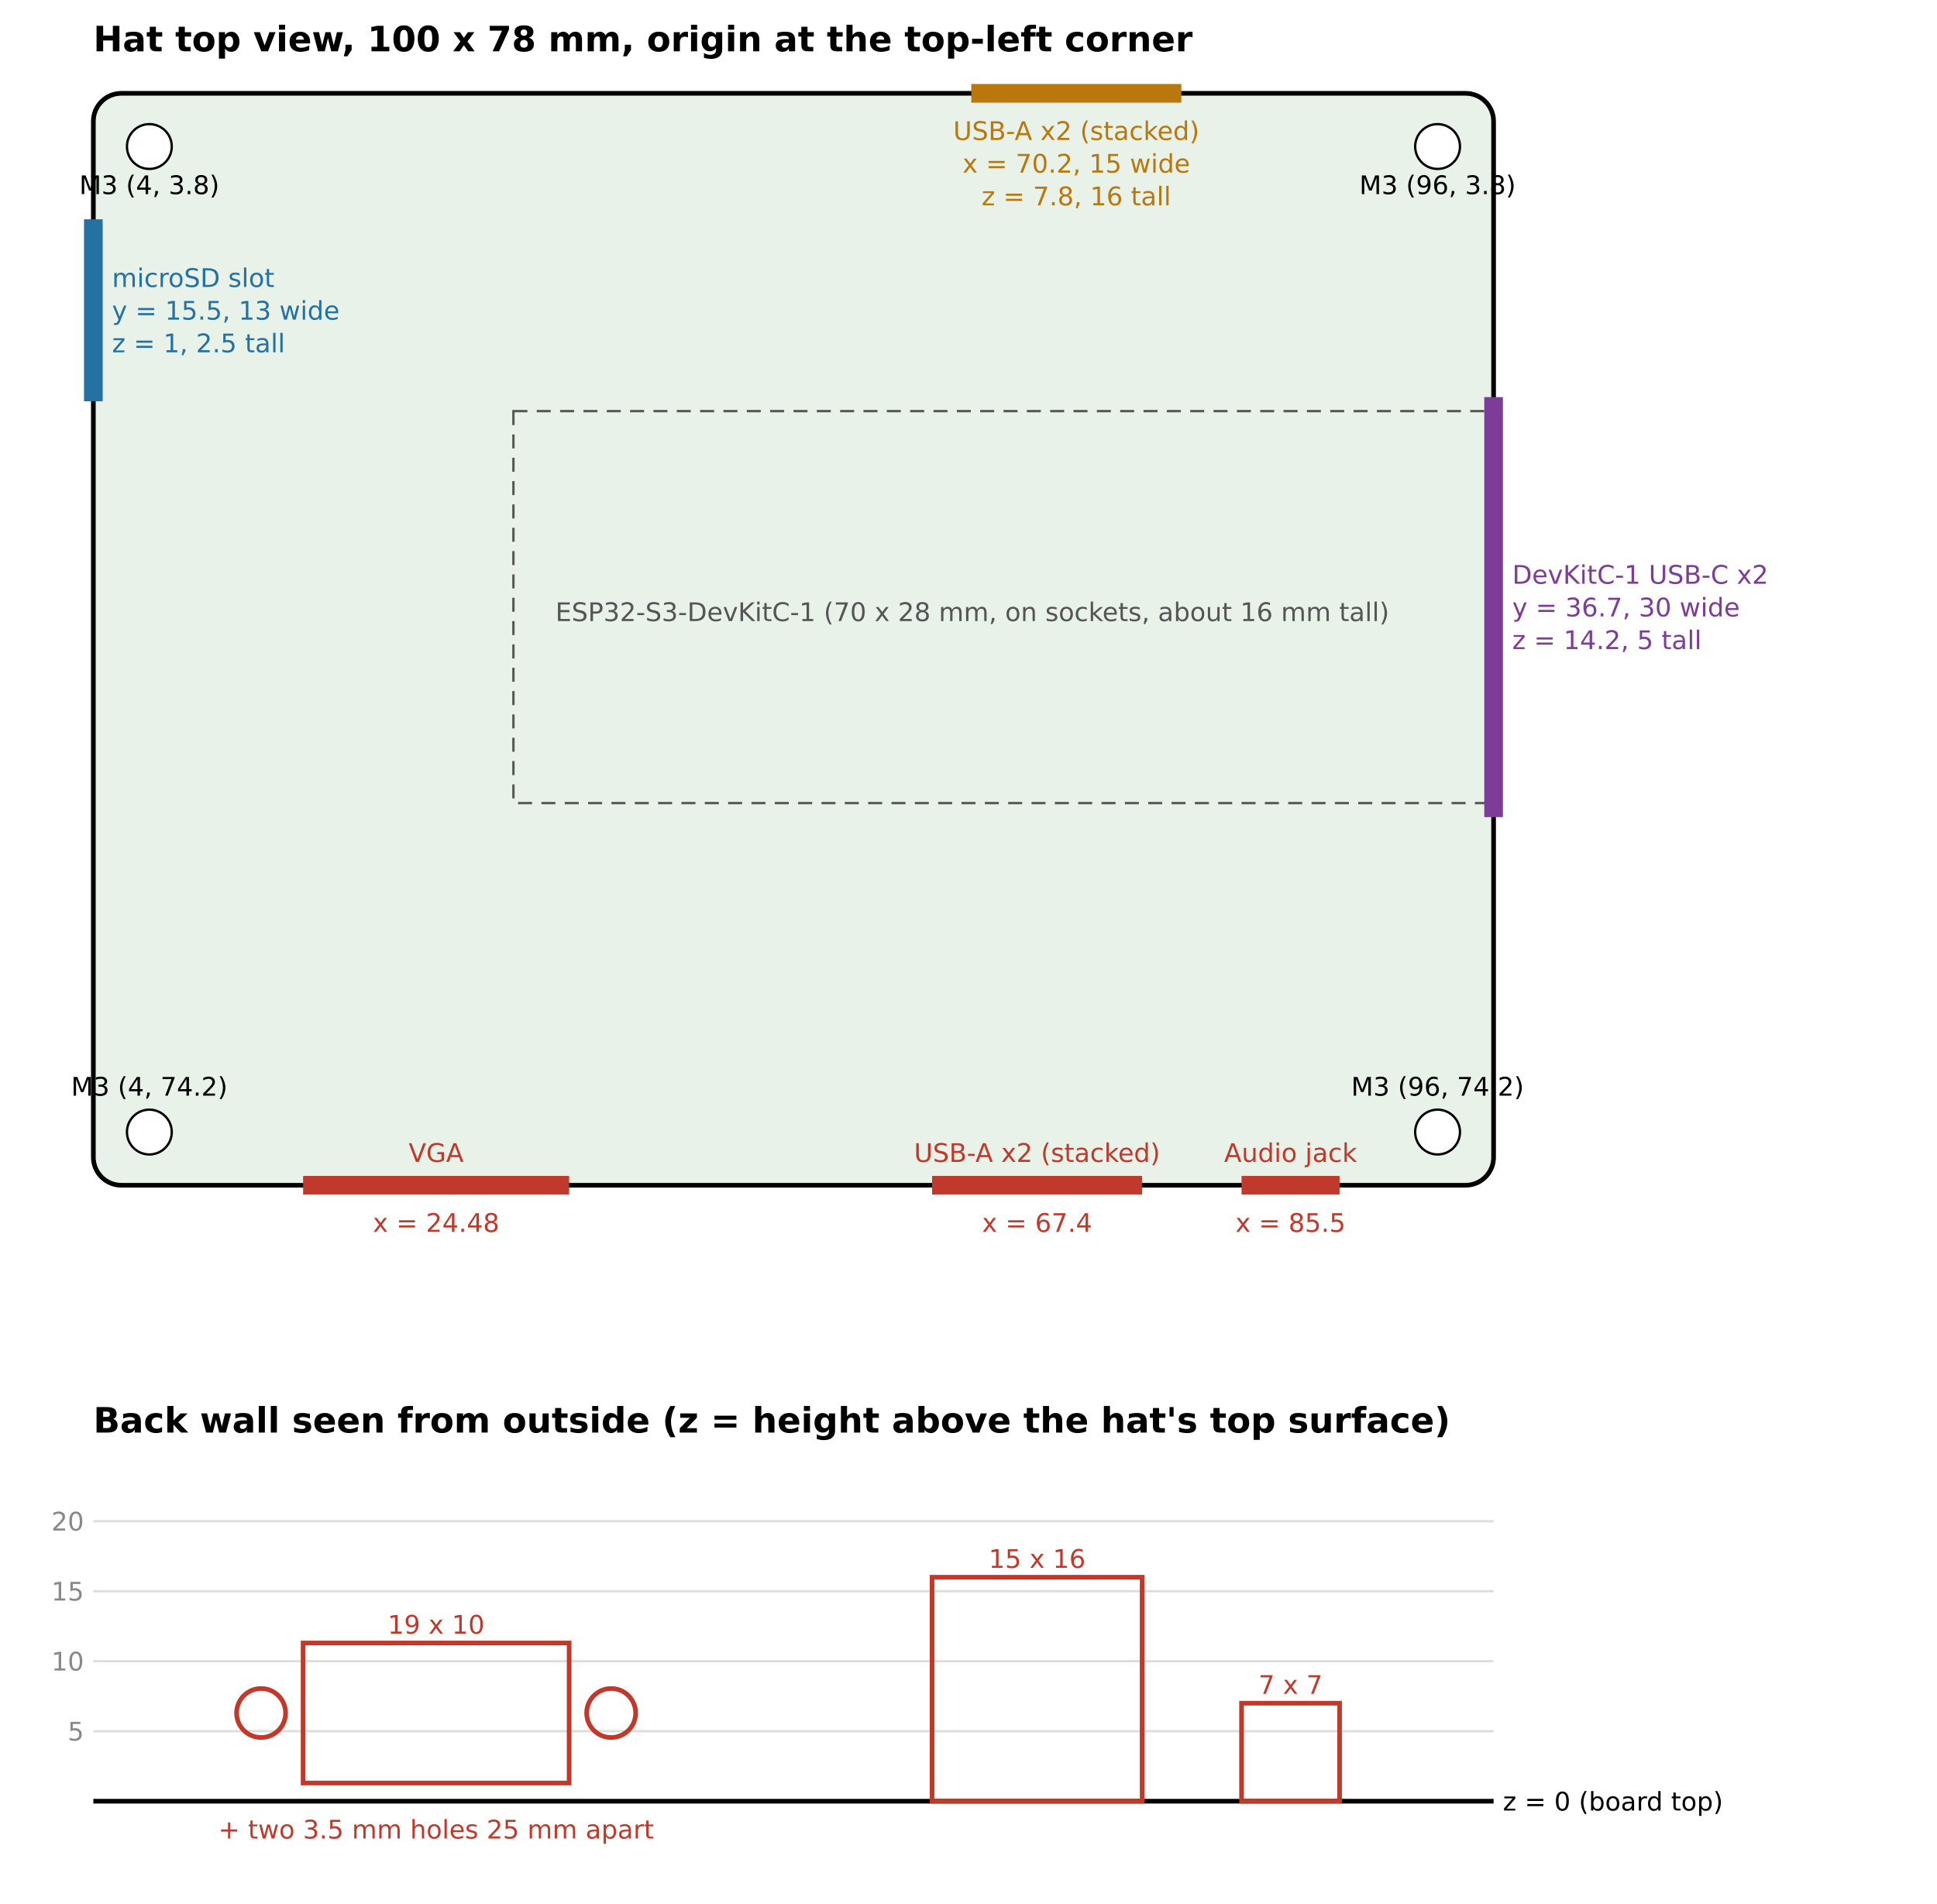
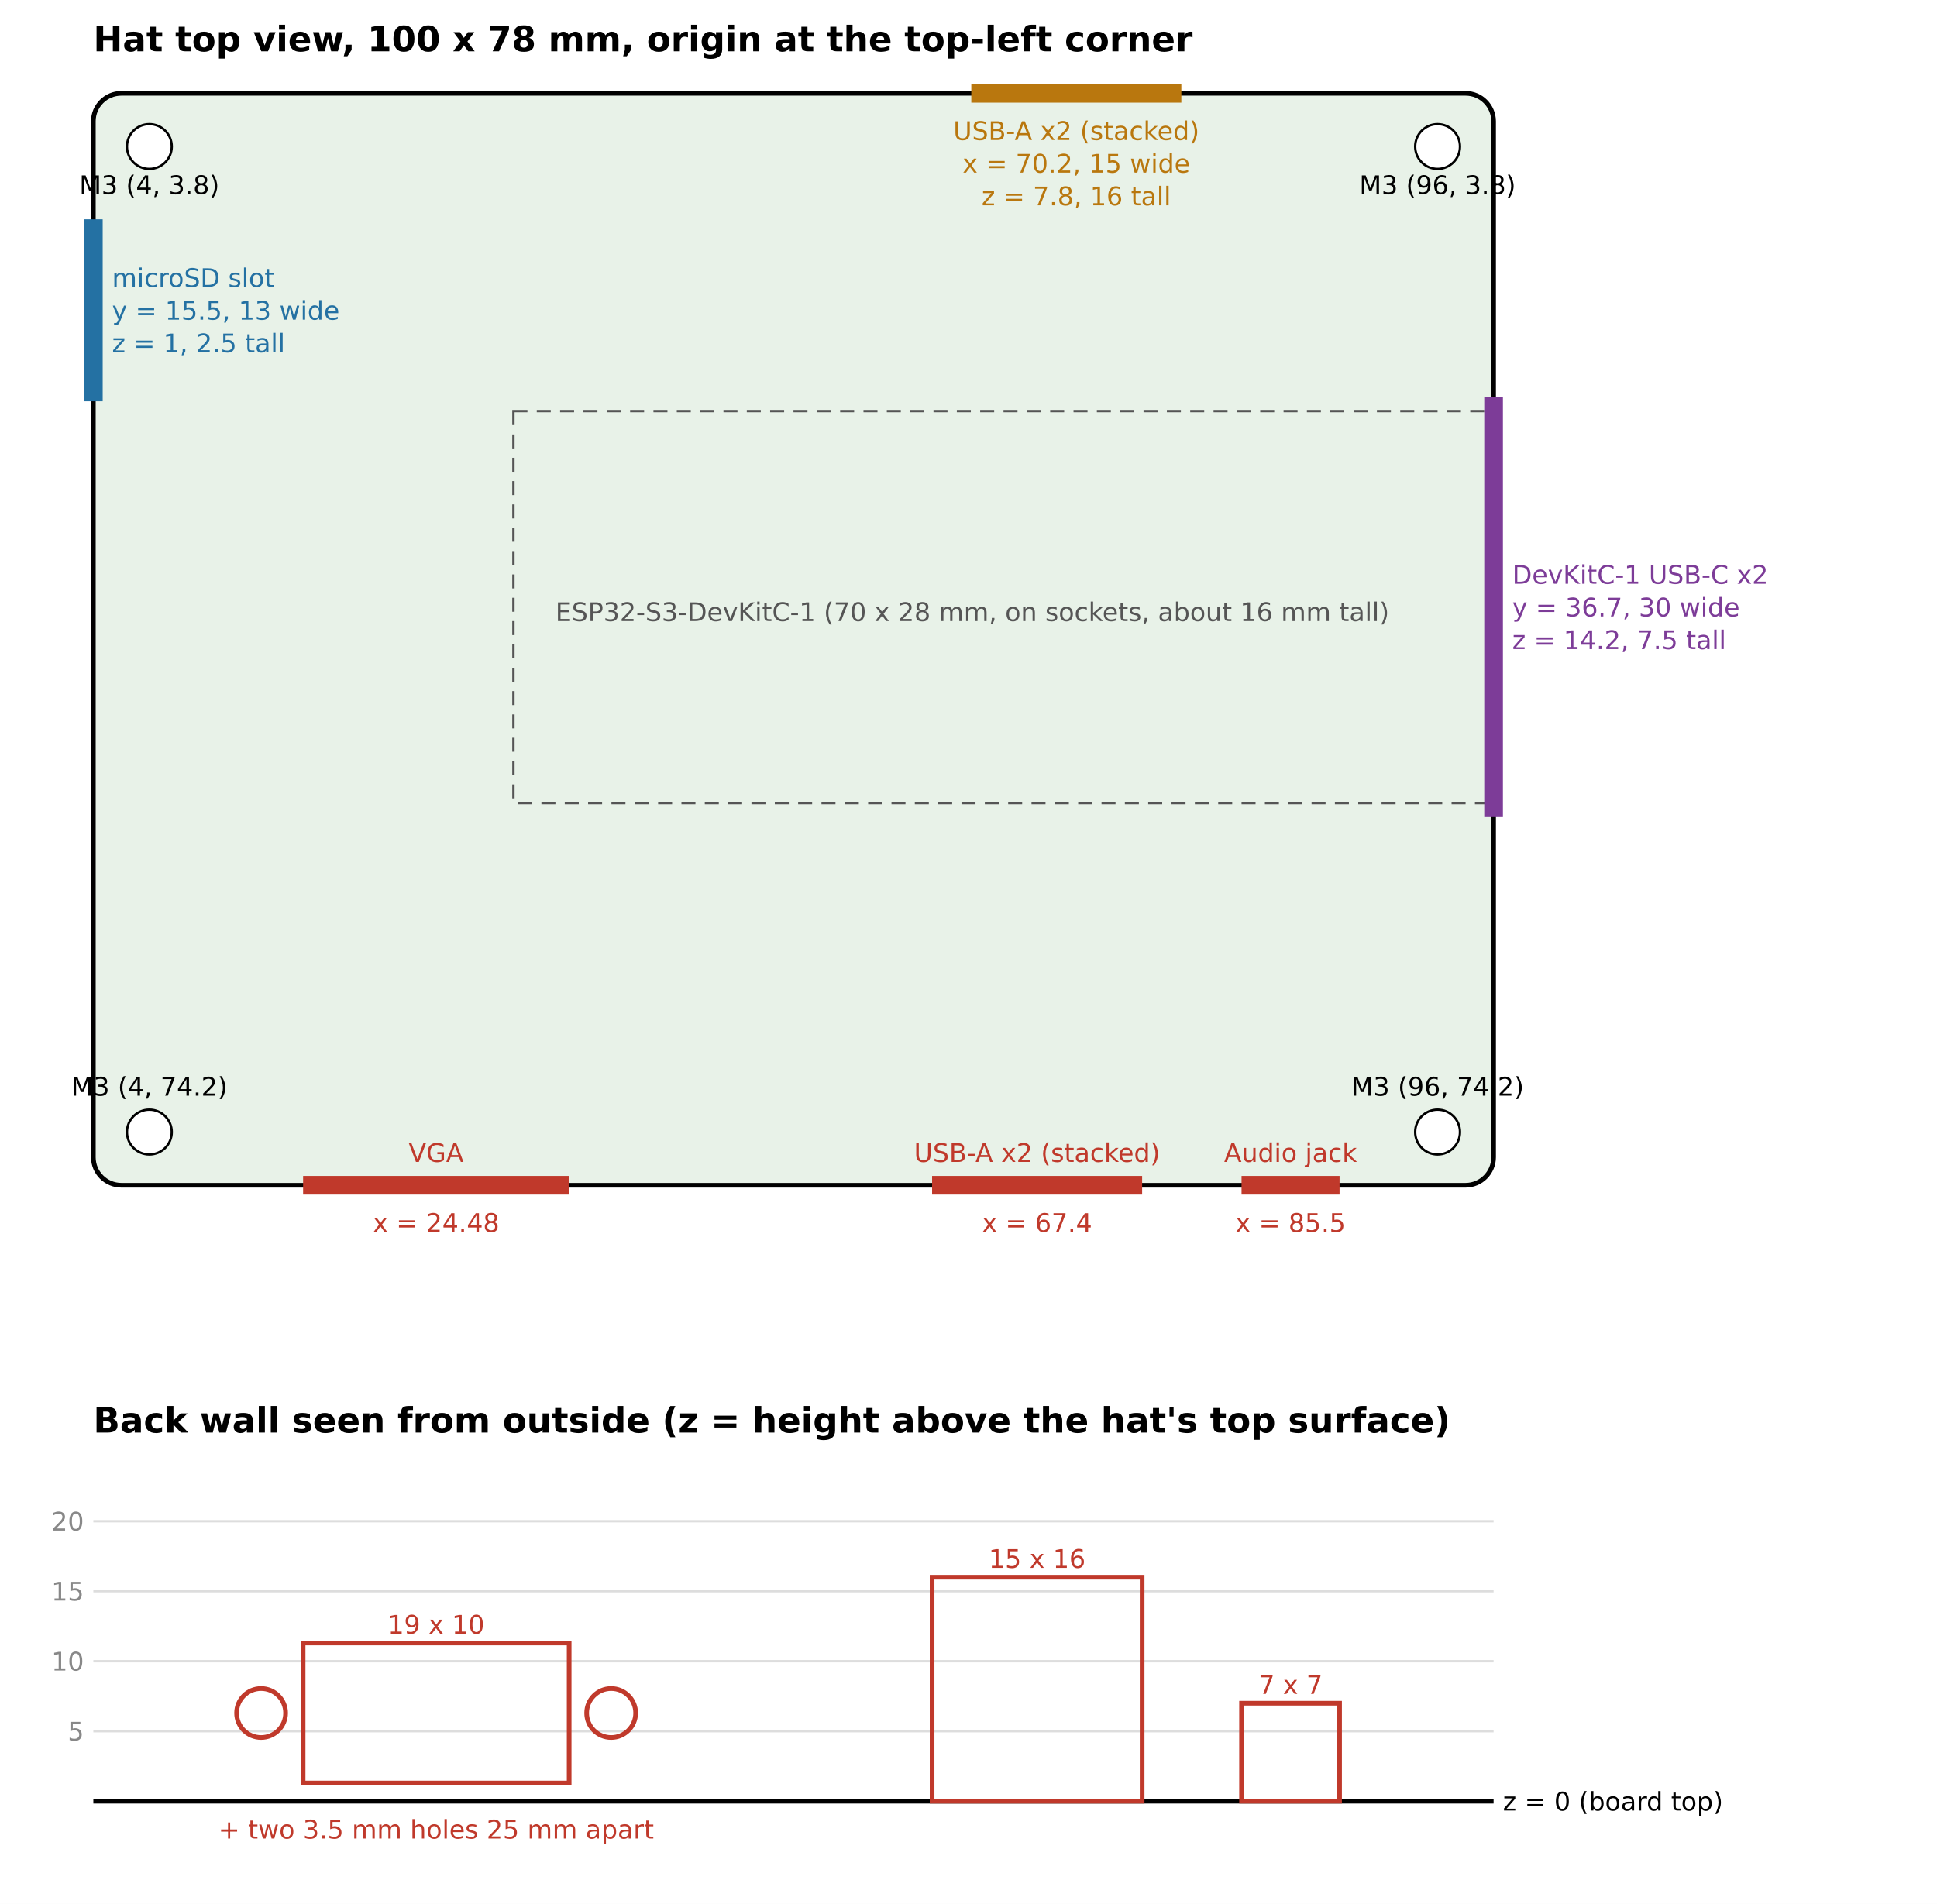
<svg xmlns="http://www.w3.org/2000/svg" width="830" height="816" font-family="DejaVu Sans, sans-serif" font-size="11">
  <rect width="100%" height="100%" fill="white" />
  <text x="40" y="22" font-size="15" font-weight="bold">Hat top view, 100 x 78 mm, origin at the top-left corner</text>
  <rect x="40.0" y="40.0" width="600.0" height="468.0" rx="12.0" fill="#e8f2e8" stroke="black" stroke-width="2" />
  <rect x="220.0" y="176.2" width="420.0" height="168.0" fill="none" stroke="#555" stroke-dasharray="6,4" />
  <text x="238.0" y="266.2" fill="#555">ESP32-S3-DevKitC-1 (70 x 28 mm, on sockets, about 16 mm tall)</text>
  <circle cx="616.0" cy="62.8" r="9.6" fill="white" stroke="black" />
  <text x="616.0" y="83.2" text-anchor="middle">M3 (96, 3.8)</text>
  <circle cx="64.0" cy="485.2" r="9.6" fill="white" stroke="black" />
  <text x="64.0" y="469.6" text-anchor="middle">M3 (4, 74.2)</text>
  <circle cx="616.0" cy="485.2" r="9.6" fill="white" stroke="black" />
  <text x="616.0" y="469.6" text-anchor="middle">M3 (96, 74.2)</text>
  <circle cx="64.0" cy="62.8" r="9.6" fill="white" stroke="black" />
  <text x="64.0" y="83.2" text-anchor="middle">M3 (4, 3.8)</text>
  <rect x="129.88" y="504.0" width="114.0" height="8" fill="#c0392b" />
  <text x="186.88" y="498.0" text-anchor="middle" fill="#c0392b">VGA</text>
  <text x="186.88" y="528.0" text-anchor="middle" fill="#c0392b">x = 24.48</text>
  <rect x="399.4" y="504.0" width="90.0" height="8" fill="#c0392b" />
  <text x="444.4" y="498.0" text-anchor="middle" fill="#c0392b">USB-A x2 (stacked)</text>
  <text x="444.4" y="528.0" text-anchor="middle" fill="#c0392b">x = 67.4</text>
  <rect x="532.0" y="504.0" width="42.0" height="8" fill="#c0392b" />
  <text x="553.0" y="498.0" text-anchor="middle" fill="#c0392b">Audio jack</text>
  <text x="553.0" y="528.0" text-anchor="middle" fill="#c0392b">x = 85.5</text>
  <rect x="416.2" y="36.0" width="90.0" height="8" fill="#b9770e" />
  <text x="461.2" y="60.0" text-anchor="middle" fill="#b9770e">USB-A x2 (stacked)</text>
  <text x="461.2" y="74.0" text-anchor="middle" fill="#b9770e">x = 70.2, 15 wide</text>
  <text x="461.2" y="88.0" text-anchor="middle" fill="#b9770e">z = 7.8, 16 tall</text>
  <rect x="36.0" y="94.0" width="8" height="78.0" fill="#2471a3" />
  <text x="48.0" y="123.0" fill="#2471a3">microSD slot</text>
  <text x="48.0" y="137.0" fill="#2471a3">y = 15.5, 13 wide</text>
  <text x="48.0" y="151.0" fill="#2471a3">z = 1, 2.5 tall</text>
  <rect x="636.0" y="170.2" width="8" height="180.0" fill="#7d3c98" />
  <text x="648.0" y="250.2" fill="#7d3c98">DevKitC-1 USB-C x2</text>
  <text x="648.0" y="264.2" fill="#7d3c98">y = 36.7, 30 wide</text>
-   <text x="648.0" y="278.2" fill="#7d3c98">z = 14.2, 5 tall</text>
+   <text x="648.0" y="278.2" fill="#7d3c98">z = 14.2, 7.5 tall</text>
  <text x="40" y="614.0" font-size="15" font-weight="bold">Back wall seen from outside (z = height above the hat's top surface)</text>
  <line x1="40.0" y1="772.0" x2="640.0" y2="772.0" stroke="black" stroke-width="2" />
  <text x="644.0" y="776.0">z = 0 (board top)</text>
  <line x1="40.0" y1="742.0" x2="640.0" y2="742.0" stroke="#ddd" />
  <text x="36.0" y="746.0" text-anchor="end" fill="#888">5</text>
  <line x1="40.0" y1="712.0" x2="640.0" y2="712.0" stroke="#ddd" />
  <text x="36.0" y="716.0" text-anchor="end" fill="#888">10</text>
  <line x1="40.0" y1="682.0" x2="640.0" y2="682.0" stroke="#ddd" />
  <text x="36.0" y="686.0" text-anchor="end" fill="#888">15</text>
  <line x1="40.0" y1="652.0" x2="640.0" y2="652.0" stroke="#ddd" />
  <text x="36.0" y="656.0" text-anchor="end" fill="#888">20</text>
  <rect x="129.88" y="704.2" width="114.0" height="60.0" fill="none" stroke="#c0392b" stroke-width="2" />
  <text x="186.88" y="700.2" text-anchor="middle" fill="#c0392b">19 x 10</text>
  <circle cx="111.88" cy="734.2" r="10.5" fill="none" stroke="#c0392b" stroke-width="2" />
  <circle cx="261.88" cy="734.2" r="10.5" fill="none" stroke="#c0392b" stroke-width="2" />
  <text x="186.88" y="788.0" text-anchor="middle" fill="#c0392b">+ two 3.5 mm holes 25 mm apart</text>
  <rect x="399.4" y="676.0" width="90.0" height="96.0" fill="none" stroke="#c0392b" stroke-width="2" />
  <text x="444.4" y="672.0" text-anchor="middle" fill="#c0392b">15 x 16</text>
  <rect x="532.0" y="730.0" width="42.0" height="42.0" fill="none" stroke="#c0392b" stroke-width="2" />
  <text x="553.0" y="726.0" text-anchor="middle" fill="#c0392b">7 x 7</text>
</svg>
